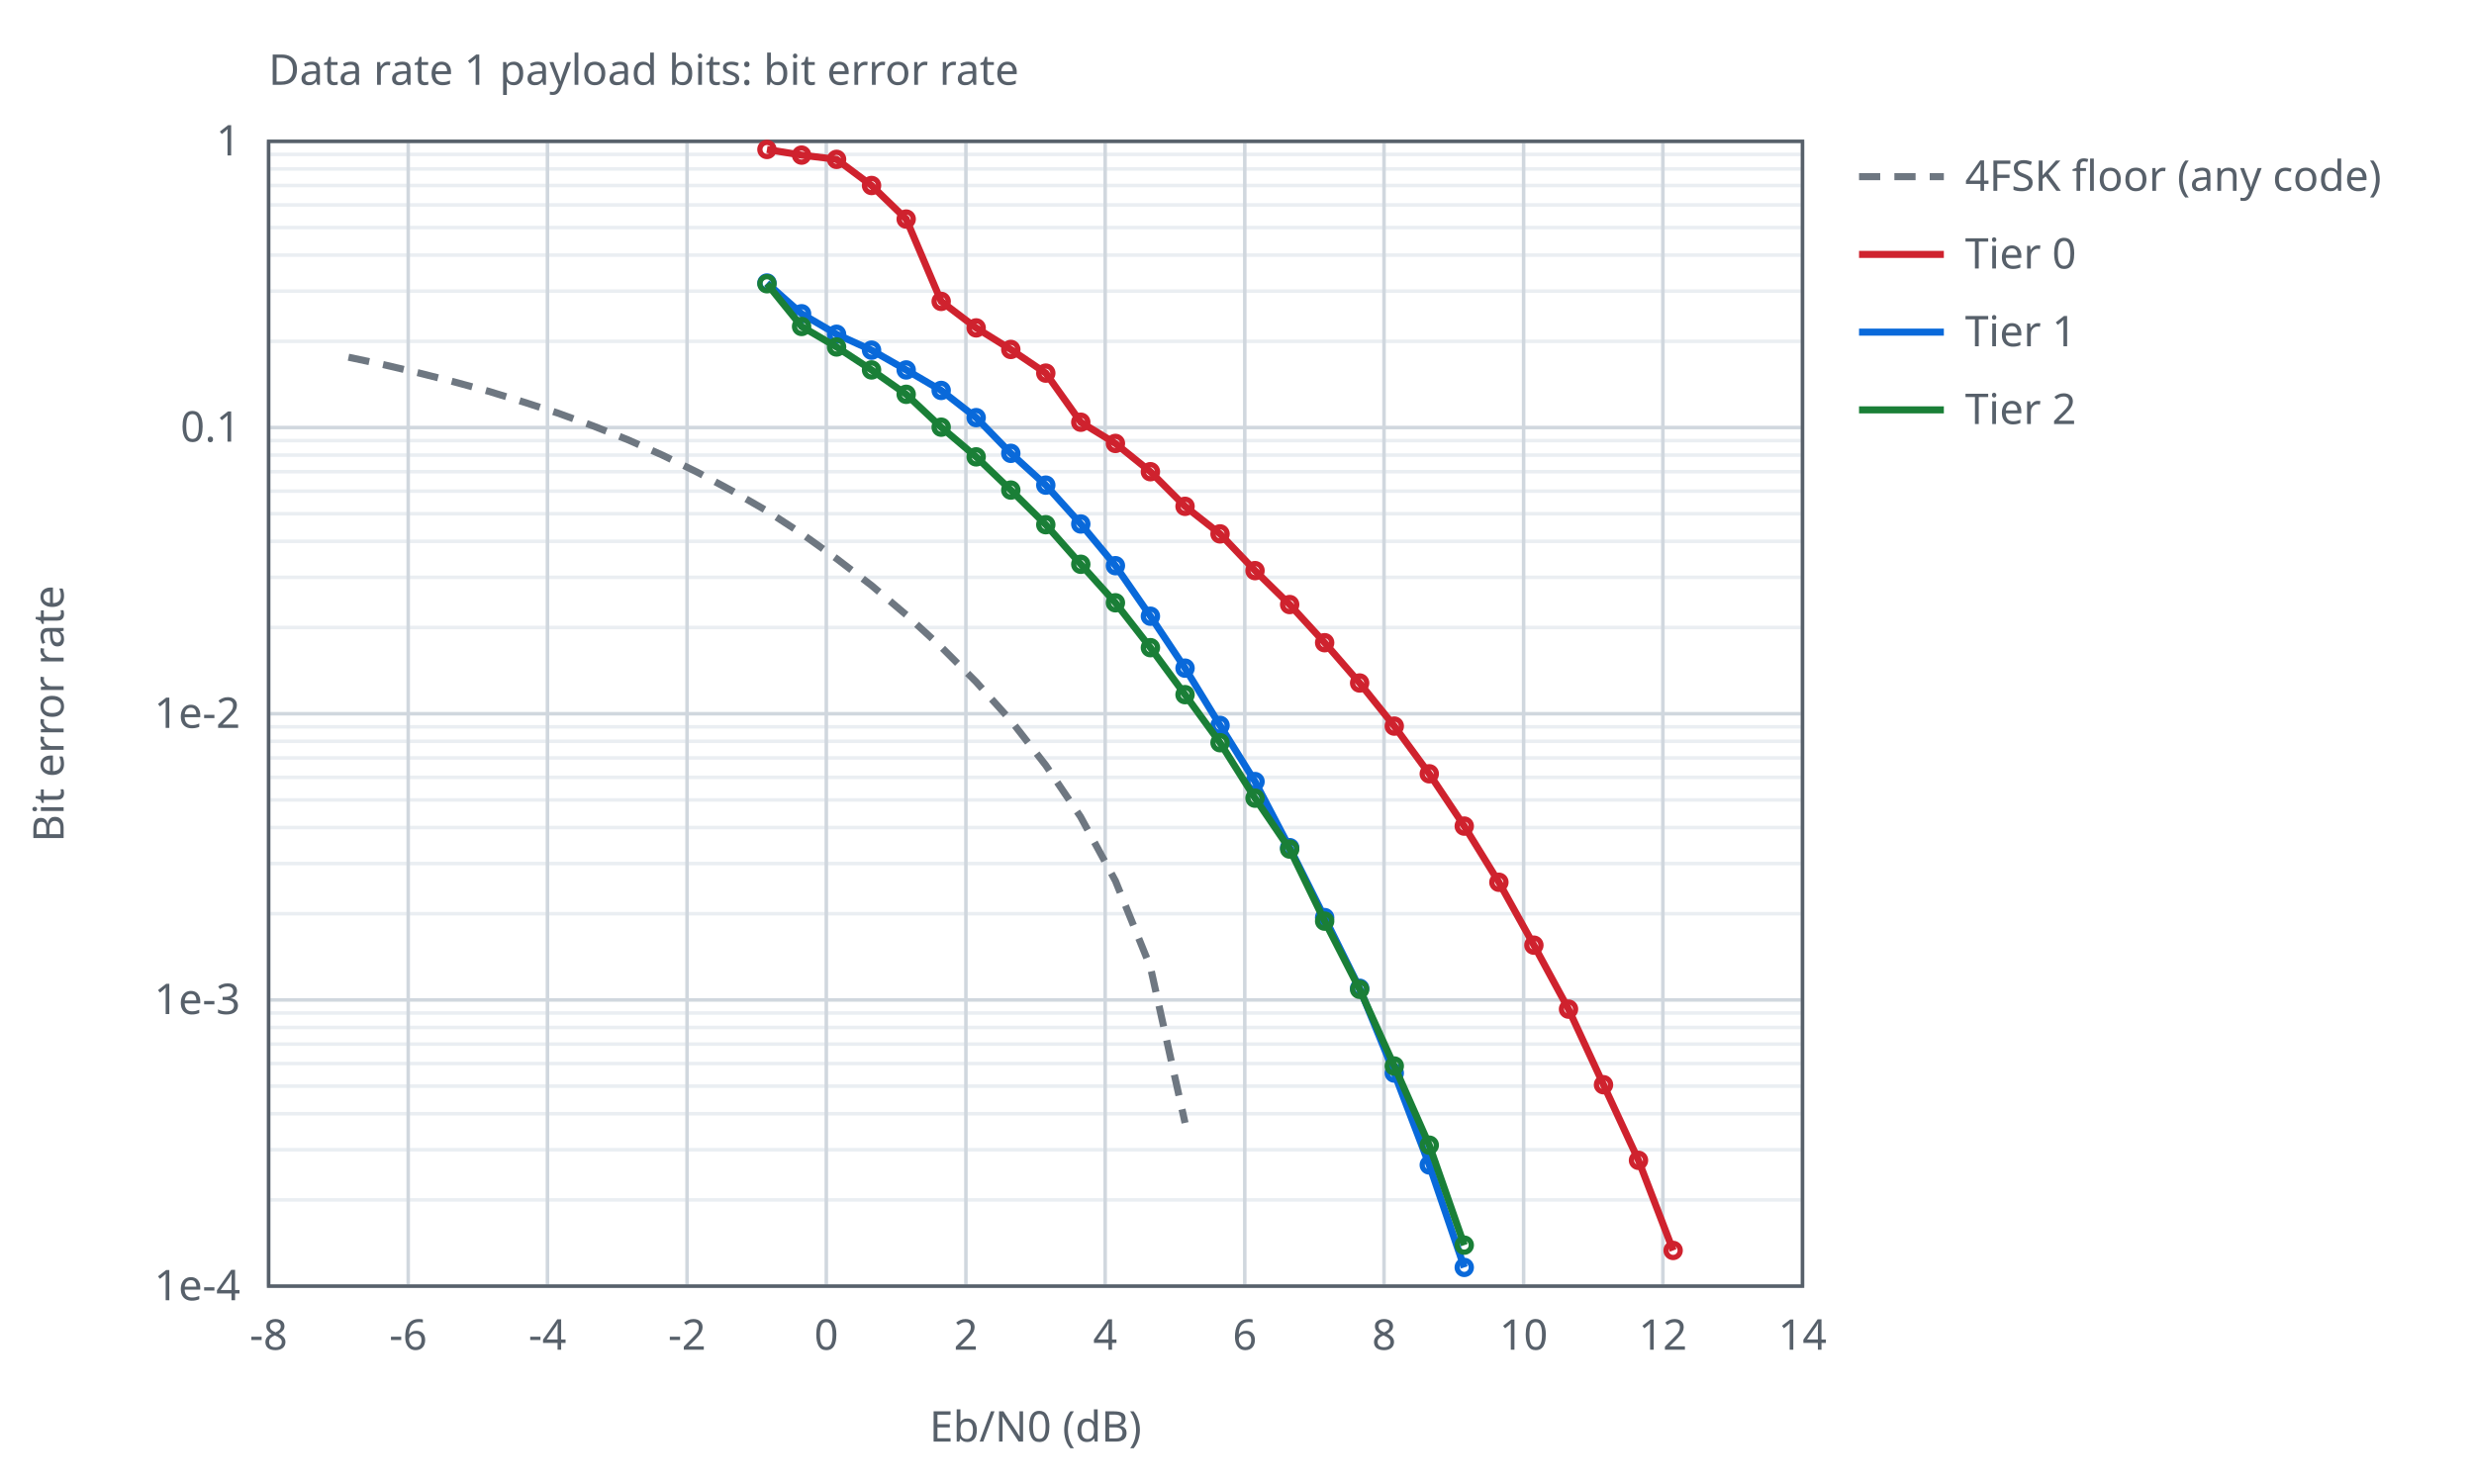
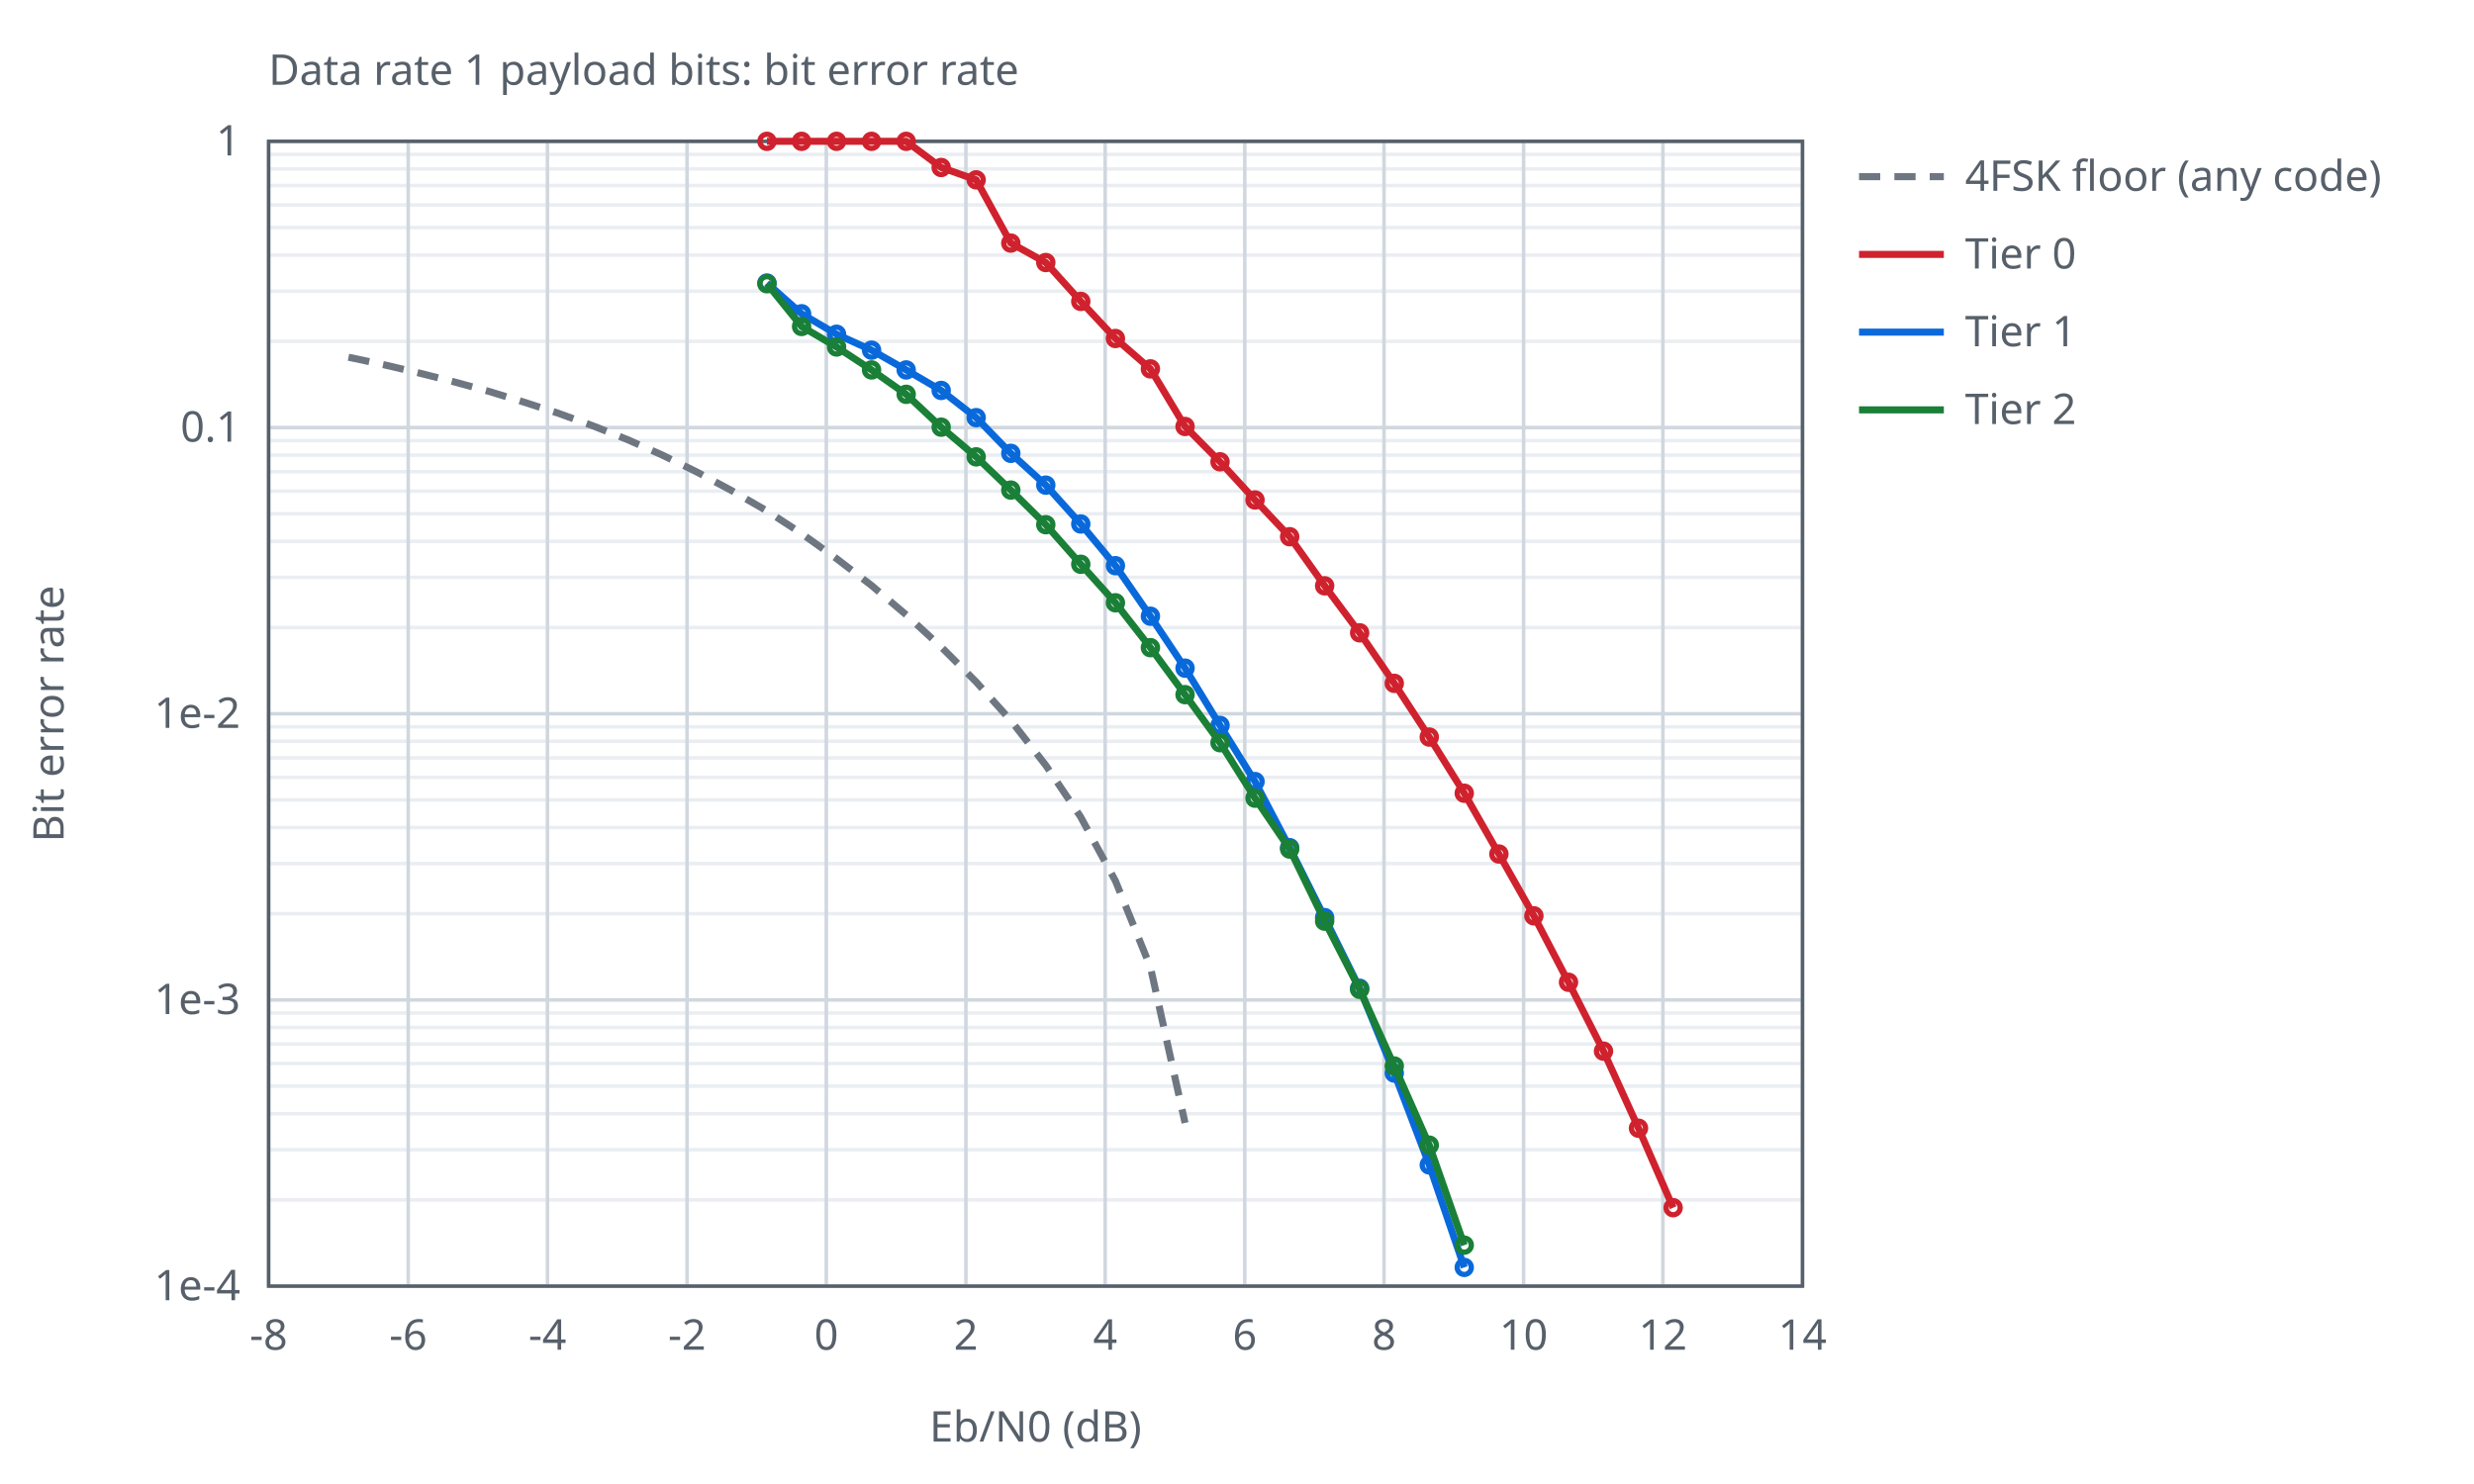
<svg xmlns="http://www.w3.org/2000/svg" width="700" height="420" viewBox="0 0 700 420">
  <style>text{font-family:sans-serif;font-size:12px;fill:#57606a}.ax{stroke:#57606a;stroke-width:1;fill:none}.gr{stroke:#d0d7de;stroke-width:1}.mi{stroke:#eaeef2;stroke-width:1}.r0{stroke:#6e7781}.r1{stroke:#bc4c00}.r2{stroke:#8250df}.s1{stroke:#cf222e}.s2{stroke:#0969da}.s3{stroke:#1a7f37}.l{fill:none;stroke-width:2}.p{fill:none;stroke-width:1.5}@media (prefers-color-scheme:dark){text{fill:#c9d1d9}.ax{stroke:#8b949e}.gr{stroke:#30363d}.mi{stroke:#21262d}.r0{stroke:#8b949e}.r1{stroke:#f0883e}.r2{stroke:#d2a8ff}.s1{stroke:#ff7b72}.s2{stroke:#58a6ff}.s3{stroke:#3fb950}}</style>
  <text x="76.0" y="24">Data rate 1 payload bits: bit error rate</text>
  <line class="mi" x1="76.0" y1="96.6" x2="510.0" y2="96.6" />
  <line class="mi" x1="76.0" y1="82.4" x2="510.0" y2="82.4" />
  <line class="mi" x1="76.0" y1="72.2" x2="510.0" y2="72.2" />
  <line class="mi" x1="76.0" y1="64.4" x2="510.0" y2="64.4" />
  <line class="mi" x1="76.0" y1="58.0" x2="510.0" y2="58.0" />
  <line class="mi" x1="76.0" y1="52.5" x2="510.0" y2="52.5" />
  <line class="mi" x1="76.0" y1="47.8" x2="510.0" y2="47.8" />
  <line class="mi" x1="76.0" y1="43.7" x2="510.0" y2="43.7" />
  <line class="mi" x1="76.0" y1="177.6" x2="510.0" y2="177.6" />
  <line class="mi" x1="76.0" y1="163.4" x2="510.0" y2="163.4" />
  <line class="mi" x1="76.0" y1="153.2" x2="510.0" y2="153.2" />
  <line class="mi" x1="76.0" y1="145.4" x2="510.0" y2="145.4" />
  <line class="mi" x1="76.0" y1="139.0" x2="510.0" y2="139.0" />
  <line class="mi" x1="76.0" y1="133.5" x2="510.0" y2="133.5" />
  <line class="mi" x1="76.0" y1="128.8" x2="510.0" y2="128.8" />
  <line class="mi" x1="76.0" y1="124.7" x2="510.0" y2="124.7" />
  <line class="mi" x1="76.0" y1="258.6" x2="510.0" y2="258.6" />
  <line class="mi" x1="76.0" y1="244.4" x2="510.0" y2="244.4" />
  <line class="mi" x1="76.0" y1="234.2" x2="510.0" y2="234.2" />
  <line class="mi" x1="76.0" y1="226.4" x2="510.0" y2="226.4" />
  <line class="mi" x1="76.0" y1="220.0" x2="510.0" y2="220.0" />
  <line class="mi" x1="76.0" y1="214.5" x2="510.0" y2="214.5" />
  <line class="mi" x1="76.0" y1="209.8" x2="510.0" y2="209.8" />
  <line class="mi" x1="76.0" y1="205.7" x2="510.0" y2="205.7" />
  <line class="mi" x1="76.0" y1="339.6" x2="510.0" y2="339.6" />
  <line class="mi" x1="76.0" y1="325.4" x2="510.0" y2="325.4" />
  <line class="mi" x1="76.0" y1="315.2" x2="510.0" y2="315.2" />
  <line class="mi" x1="76.0" y1="307.4" x2="510.0" y2="307.4" />
  <line class="mi" x1="76.0" y1="301.0" x2="510.0" y2="301.0" />
  <line class="mi" x1="76.0" y1="295.5" x2="510.0" y2="295.5" />
  <line class="mi" x1="76.0" y1="290.8" x2="510.0" y2="290.8" />
  <line class="mi" x1="76.0" y1="286.7" x2="510.0" y2="286.7" />
  <line class="gr" x1="76.0" y1="364.0" x2="76.0" y2="40.0" />
  <text x="76.0" y="382.0" text-anchor="middle">-8</text>
  <line class="gr" x1="115.5" y1="364.0" x2="115.5" y2="40.0" />
  <text x="115.5" y="382.0" text-anchor="middle">-6</text>
  <line class="gr" x1="154.9" y1="364.0" x2="154.9" y2="40.0" />
  <text x="154.9" y="382.0" text-anchor="middle">-4</text>
  <line class="gr" x1="194.4" y1="364.0" x2="194.4" y2="40.0" />
  <text x="194.4" y="382.0" text-anchor="middle">-2</text>
  <line class="gr" x1="233.8" y1="364.0" x2="233.8" y2="40.0" />
  <text x="233.8" y="382.0" text-anchor="middle">0</text>
  <line class="gr" x1="273.3" y1="364.0" x2="273.3" y2="40.0" />
  <text x="273.3" y="382.0" text-anchor="middle">2</text>
  <line class="gr" x1="312.7" y1="364.0" x2="312.7" y2="40.0" />
  <text x="312.7" y="382.0" text-anchor="middle">4</text>
  <line class="gr" x1="352.2" y1="364.0" x2="352.2" y2="40.0" />
  <text x="352.2" y="382.0" text-anchor="middle">6</text>
  <line class="gr" x1="391.6" y1="364.0" x2="391.6" y2="40.0" />
  <text x="391.6" y="382.0" text-anchor="middle">8</text>
  <line class="gr" x1="431.1" y1="364.0" x2="431.1" y2="40.0" />
  <text x="431.1" y="382.0" text-anchor="middle">10</text>
  <line class="gr" x1="470.5" y1="364.0" x2="470.5" y2="40.0" />
  <text x="470.5" y="382.0" text-anchor="middle">12</text>
  <line class="gr" x1="510.0" y1="364.0" x2="510.0" y2="40.0" />
  <text x="510.0" y="382.0" text-anchor="middle">14</text>
  <line class="gr" x1="76.0" y1="40.0" x2="510.0" y2="40.0" />
  <text x="68.0" y="44.0" text-anchor="end">1</text>
  <line class="gr" x1="76.0" y1="121.0" x2="510.0" y2="121.0" />
  <text x="68.0" y="125.0" text-anchor="end">0.1</text>
  <line class="gr" x1="76.0" y1="202.0" x2="510.0" y2="202.0" />
  <text x="68.0" y="206.0" text-anchor="end">1e-2</text>
  <line class="gr" x1="76.0" y1="283.0" x2="510.0" y2="283.0" />
  <text x="68.0" y="287.0" text-anchor="end">1e-3</text>
  <line class="gr" x1="76.0" y1="364.0" x2="510.0" y2="364.0" />
  <text x="68.0" y="368.0" text-anchor="end">1e-4</text>
  <rect class="ax" x="76.0" y="40.0" width="434.0" height="324.0" />
  <text x="293.0" y="408.0" text-anchor="middle">Eb/N0 (dB)</text>
  <text x="18" y="202.0" text-anchor="middle" transform="rotate(-90 18 202.0)">Bit error rate</text>
  <path class="l r0" stroke-dasharray="6 4" d="M98.6,101.1 L108.5,103.2 L118.3,105.5 L128.2,108.0 L138.1,110.7 L147.9,113.7 L157.8,116.9 L167.7,120.5 L177.5,124.4 L187.4,128.8 L197.2,133.6 L207.1,138.9 L217.0,144.6 L226.8,151.0 L236.7,158.1 L246.6,165.7 L256.4,174.0 L266.3,183.1 L276.2,193.0 L286.0,203.9 L295.9,216.6 L305.7,231.1 L315.6,249.3 L325.5,273.7 L335.3,317.8" />
  <line class="l r0" stroke-dasharray="6 4" x1="526.0" y1="50.0" x2="550.0" y2="50.0" />
  <text x="556.0" y="54.0">4FSK floor (any code)</text>
-   <path class="l s1" d="M217.0,42.3 L226.8,43.9 L236.7,45.1 L246.6,52.5 L256.4,62.0 L266.3,85.3 L276.2,92.8 L286.0,98.9 L295.9,105.6 L305.8,119.5 L315.6,125.5 L325.5,133.5 L335.3,143.3 L345.2,151.1 L355.1,161.5 L364.9,171.1 L374.8,181.9 L384.7,193.3 L394.5,205.5 L404.4,219.0 L414.3,233.8 L424.1,249.7 L434.0,267.5 L443.8,285.6 L453.7,307.0 L463.6,328.4 L473.4,353.9" />
-   <circle class="p s1" cx="217.0" cy="42.3" r="2" />
-   <circle class="p s1" cx="226.8" cy="43.9" r="2" />
-   <circle class="p s1" cx="236.7" cy="45.1" r="2" />
-   <circle class="p s1" cx="246.6" cy="52.5" r="2" />
-   <circle class="p s1" cx="256.4" cy="62.0" r="2" />
-   <circle class="p s1" cx="266.3" cy="85.3" r="2" />
-   <circle class="p s1" cx="276.2" cy="92.8" r="2" />
-   <circle class="p s1" cx="286.0" cy="98.9" r="2" />
-   <circle class="p s1" cx="295.9" cy="105.6" r="2" />
-   <circle class="p s1" cx="305.8" cy="119.5" r="2" />
-   <circle class="p s1" cx="315.6" cy="125.5" r="2" />
-   <circle class="p s1" cx="325.5" cy="133.5" r="2" />
-   <circle class="p s1" cx="335.3" cy="143.3" r="2" />
-   <circle class="p s1" cx="345.2" cy="151.1" r="2" />
-   <circle class="p s1" cx="355.1" cy="161.5" r="2" />
-   <circle class="p s1" cx="364.9" cy="171.1" r="2" />
-   <circle class="p s1" cx="374.8" cy="181.9" r="2" />
-   <circle class="p s1" cx="384.7" cy="193.3" r="2" />
-   <circle class="p s1" cx="394.5" cy="205.5" r="2" />
-   <circle class="p s1" cx="404.4" cy="219.0" r="2" />
-   <circle class="p s1" cx="414.3" cy="233.8" r="2" />
-   <circle class="p s1" cx="424.1" cy="249.7" r="2" />
-   <circle class="p s1" cx="434.0" cy="267.5" r="2" />
-   <circle class="p s1" cx="443.8" cy="285.6" r="2" />
-   <circle class="p s1" cx="453.7" cy="307.0" r="2" />
-   <circle class="p s1" cx="463.6" cy="328.4" r="2" />
-   <circle class="p s1" cx="473.4" cy="353.9" r="2" />
+   <path class="l s1" d="M217.0,40.0 L226.8,40.0 L236.7,40.0 L246.6,40.0 L256.4,40.0 L266.3,47.4 L276.2,50.9 L286.0,68.8 L295.9,74.3 L305.8,85.3 L315.6,95.8 L325.5,104.4 L335.3,120.7 L345.2,130.7 L355.1,141.5 L364.9,151.9 L374.8,165.8 L384.7,179.1 L394.5,193.4 L404.4,208.6 L414.3,224.5 L424.1,241.7 L434.0,259.2 L443.8,278.0 L453.7,297.5 L463.6,319.3 L473.4,341.8" />
+   <circle class="p s1" cx="217.0" cy="40.0" r="2" />
+   <circle class="p s1" cx="226.8" cy="40.0" r="2" />
+   <circle class="p s1" cx="236.7" cy="40.0" r="2" />
+   <circle class="p s1" cx="246.6" cy="40.0" r="2" />
+   <circle class="p s1" cx="256.4" cy="40.0" r="2" />
+   <circle class="p s1" cx="266.3" cy="47.4" r="2" />
+   <circle class="p s1" cx="276.2" cy="50.9" r="2" />
+   <circle class="p s1" cx="286.0" cy="68.8" r="2" />
+   <circle class="p s1" cx="295.9" cy="74.3" r="2" />
+   <circle class="p s1" cx="305.8" cy="85.3" r="2" />
+   <circle class="p s1" cx="315.6" cy="95.8" r="2" />
+   <circle class="p s1" cx="325.5" cy="104.4" r="2" />
+   <circle class="p s1" cx="335.3" cy="120.7" r="2" />
+   <circle class="p s1" cx="345.2" cy="130.7" r="2" />
+   <circle class="p s1" cx="355.1" cy="141.5" r="2" />
+   <circle class="p s1" cx="364.9" cy="151.9" r="2" />
+   <circle class="p s1" cx="374.8" cy="165.8" r="2" />
+   <circle class="p s1" cx="384.7" cy="179.1" r="2" />
+   <circle class="p s1" cx="394.5" cy="193.4" r="2" />
+   <circle class="p s1" cx="404.4" cy="208.6" r="2" />
+   <circle class="p s1" cx="414.3" cy="224.5" r="2" />
+   <circle class="p s1" cx="424.1" cy="241.7" r="2" />
+   <circle class="p s1" cx="434.0" cy="259.2" r="2" />
+   <circle class="p s1" cx="443.8" cy="278.0" r="2" />
+   <circle class="p s1" cx="453.7" cy="297.5" r="2" />
+   <circle class="p s1" cx="463.6" cy="319.3" r="2" />
+   <circle class="p s1" cx="473.4" cy="341.8" r="2" />
  <line class="l s1" x1="526.0" y1="72.0" x2="550.0" y2="72.0" />
  <text x="556.0" y="76.0">Tier 0</text>
  <path class="l s2" d="M217.0,80.1 L226.8,88.8 L236.7,94.6 L246.6,99.1 L256.4,104.7 L266.3,110.5 L276.2,118.2 L286.0,128.3 L295.9,137.3 L305.8,148.3 L315.6,160.1 L325.5,174.4 L335.3,189.1 L345.2,205.3 L355.1,221.2 L364.9,239.9 L374.8,259.7 L384.7,279.7 L394.5,303.7 L404.4,329.7 L414.3,358.7" />
  <circle class="p s2" cx="217.0" cy="80.1" r="2" />
  <circle class="p s2" cx="226.8" cy="88.8" r="2" />
  <circle class="p s2" cx="236.7" cy="94.6" r="2" />
  <circle class="p s2" cx="246.6" cy="99.1" r="2" />
  <circle class="p s2" cx="256.4" cy="104.7" r="2" />
  <circle class="p s2" cx="266.3" cy="110.5" r="2" />
  <circle class="p s2" cx="276.2" cy="118.2" r="2" />
  <circle class="p s2" cx="286.0" cy="128.3" r="2" />
  <circle class="p s2" cx="295.9" cy="137.3" r="2" />
  <circle class="p s2" cx="305.8" cy="148.3" r="2" />
  <circle class="p s2" cx="315.6" cy="160.1" r="2" />
  <circle class="p s2" cx="325.5" cy="174.4" r="2" />
  <circle class="p s2" cx="335.3" cy="189.1" r="2" />
  <circle class="p s2" cx="345.2" cy="205.3" r="2" />
  <circle class="p s2" cx="355.1" cy="221.2" r="2" />
  <circle class="p s2" cx="364.9" cy="239.9" r="2" />
  <circle class="p s2" cx="374.8" cy="259.7" r="2" />
  <circle class="p s2" cx="384.7" cy="279.7" r="2" />
  <circle class="p s2" cx="394.5" cy="303.7" r="2" />
  <circle class="p s2" cx="404.4" cy="329.7" r="2" />
  <circle class="p s2" cx="414.3" cy="358.7" r="2" />
  <line class="l s2" x1="526.0" y1="94.0" x2="550.0" y2="94.0" />
  <text x="556.0" y="98.0">Tier 1</text>
  <path class="l s3" d="M217.0,80.3 L226.8,92.4 L236.7,98.2 L246.6,104.7 L256.4,111.6 L266.3,120.9 L276.2,129.3 L286.0,138.7 L295.9,148.5 L305.8,159.7 L315.6,170.6 L325.5,183.3 L335.3,196.6 L345.2,210.2 L355.1,225.9 L364.9,240.3 L374.8,260.7 L384.7,280.0 L394.5,301.7 L404.4,324.1 L414.3,352.4" />
  <circle class="p s3" cx="217.0" cy="80.3" r="2" />
  <circle class="p s3" cx="226.8" cy="92.4" r="2" />
  <circle class="p s3" cx="236.7" cy="98.2" r="2" />
  <circle class="p s3" cx="246.6" cy="104.7" r="2" />
  <circle class="p s3" cx="256.4" cy="111.6" r="2" />
  <circle class="p s3" cx="266.3" cy="120.9" r="2" />
  <circle class="p s3" cx="276.2" cy="129.3" r="2" />
  <circle class="p s3" cx="286.0" cy="138.7" r="2" />
  <circle class="p s3" cx="295.9" cy="148.5" r="2" />
  <circle class="p s3" cx="305.8" cy="159.7" r="2" />
  <circle class="p s3" cx="315.6" cy="170.6" r="2" />
  <circle class="p s3" cx="325.5" cy="183.3" r="2" />
  <circle class="p s3" cx="335.3" cy="196.6" r="2" />
  <circle class="p s3" cx="345.2" cy="210.2" r="2" />
  <circle class="p s3" cx="355.1" cy="225.9" r="2" />
  <circle class="p s3" cx="364.9" cy="240.3" r="2" />
  <circle class="p s3" cx="374.8" cy="260.7" r="2" />
  <circle class="p s3" cx="384.7" cy="280.0" r="2" />
  <circle class="p s3" cx="394.5" cy="301.7" r="2" />
  <circle class="p s3" cx="404.4" cy="324.1" r="2" />
  <circle class="p s3" cx="414.3" cy="352.4" r="2" />
  <line class="l s3" x1="526.0" y1="116.0" x2="550.0" y2="116.0" />
  <text x="556.0" y="120.0">Tier 2</text>
</svg>
